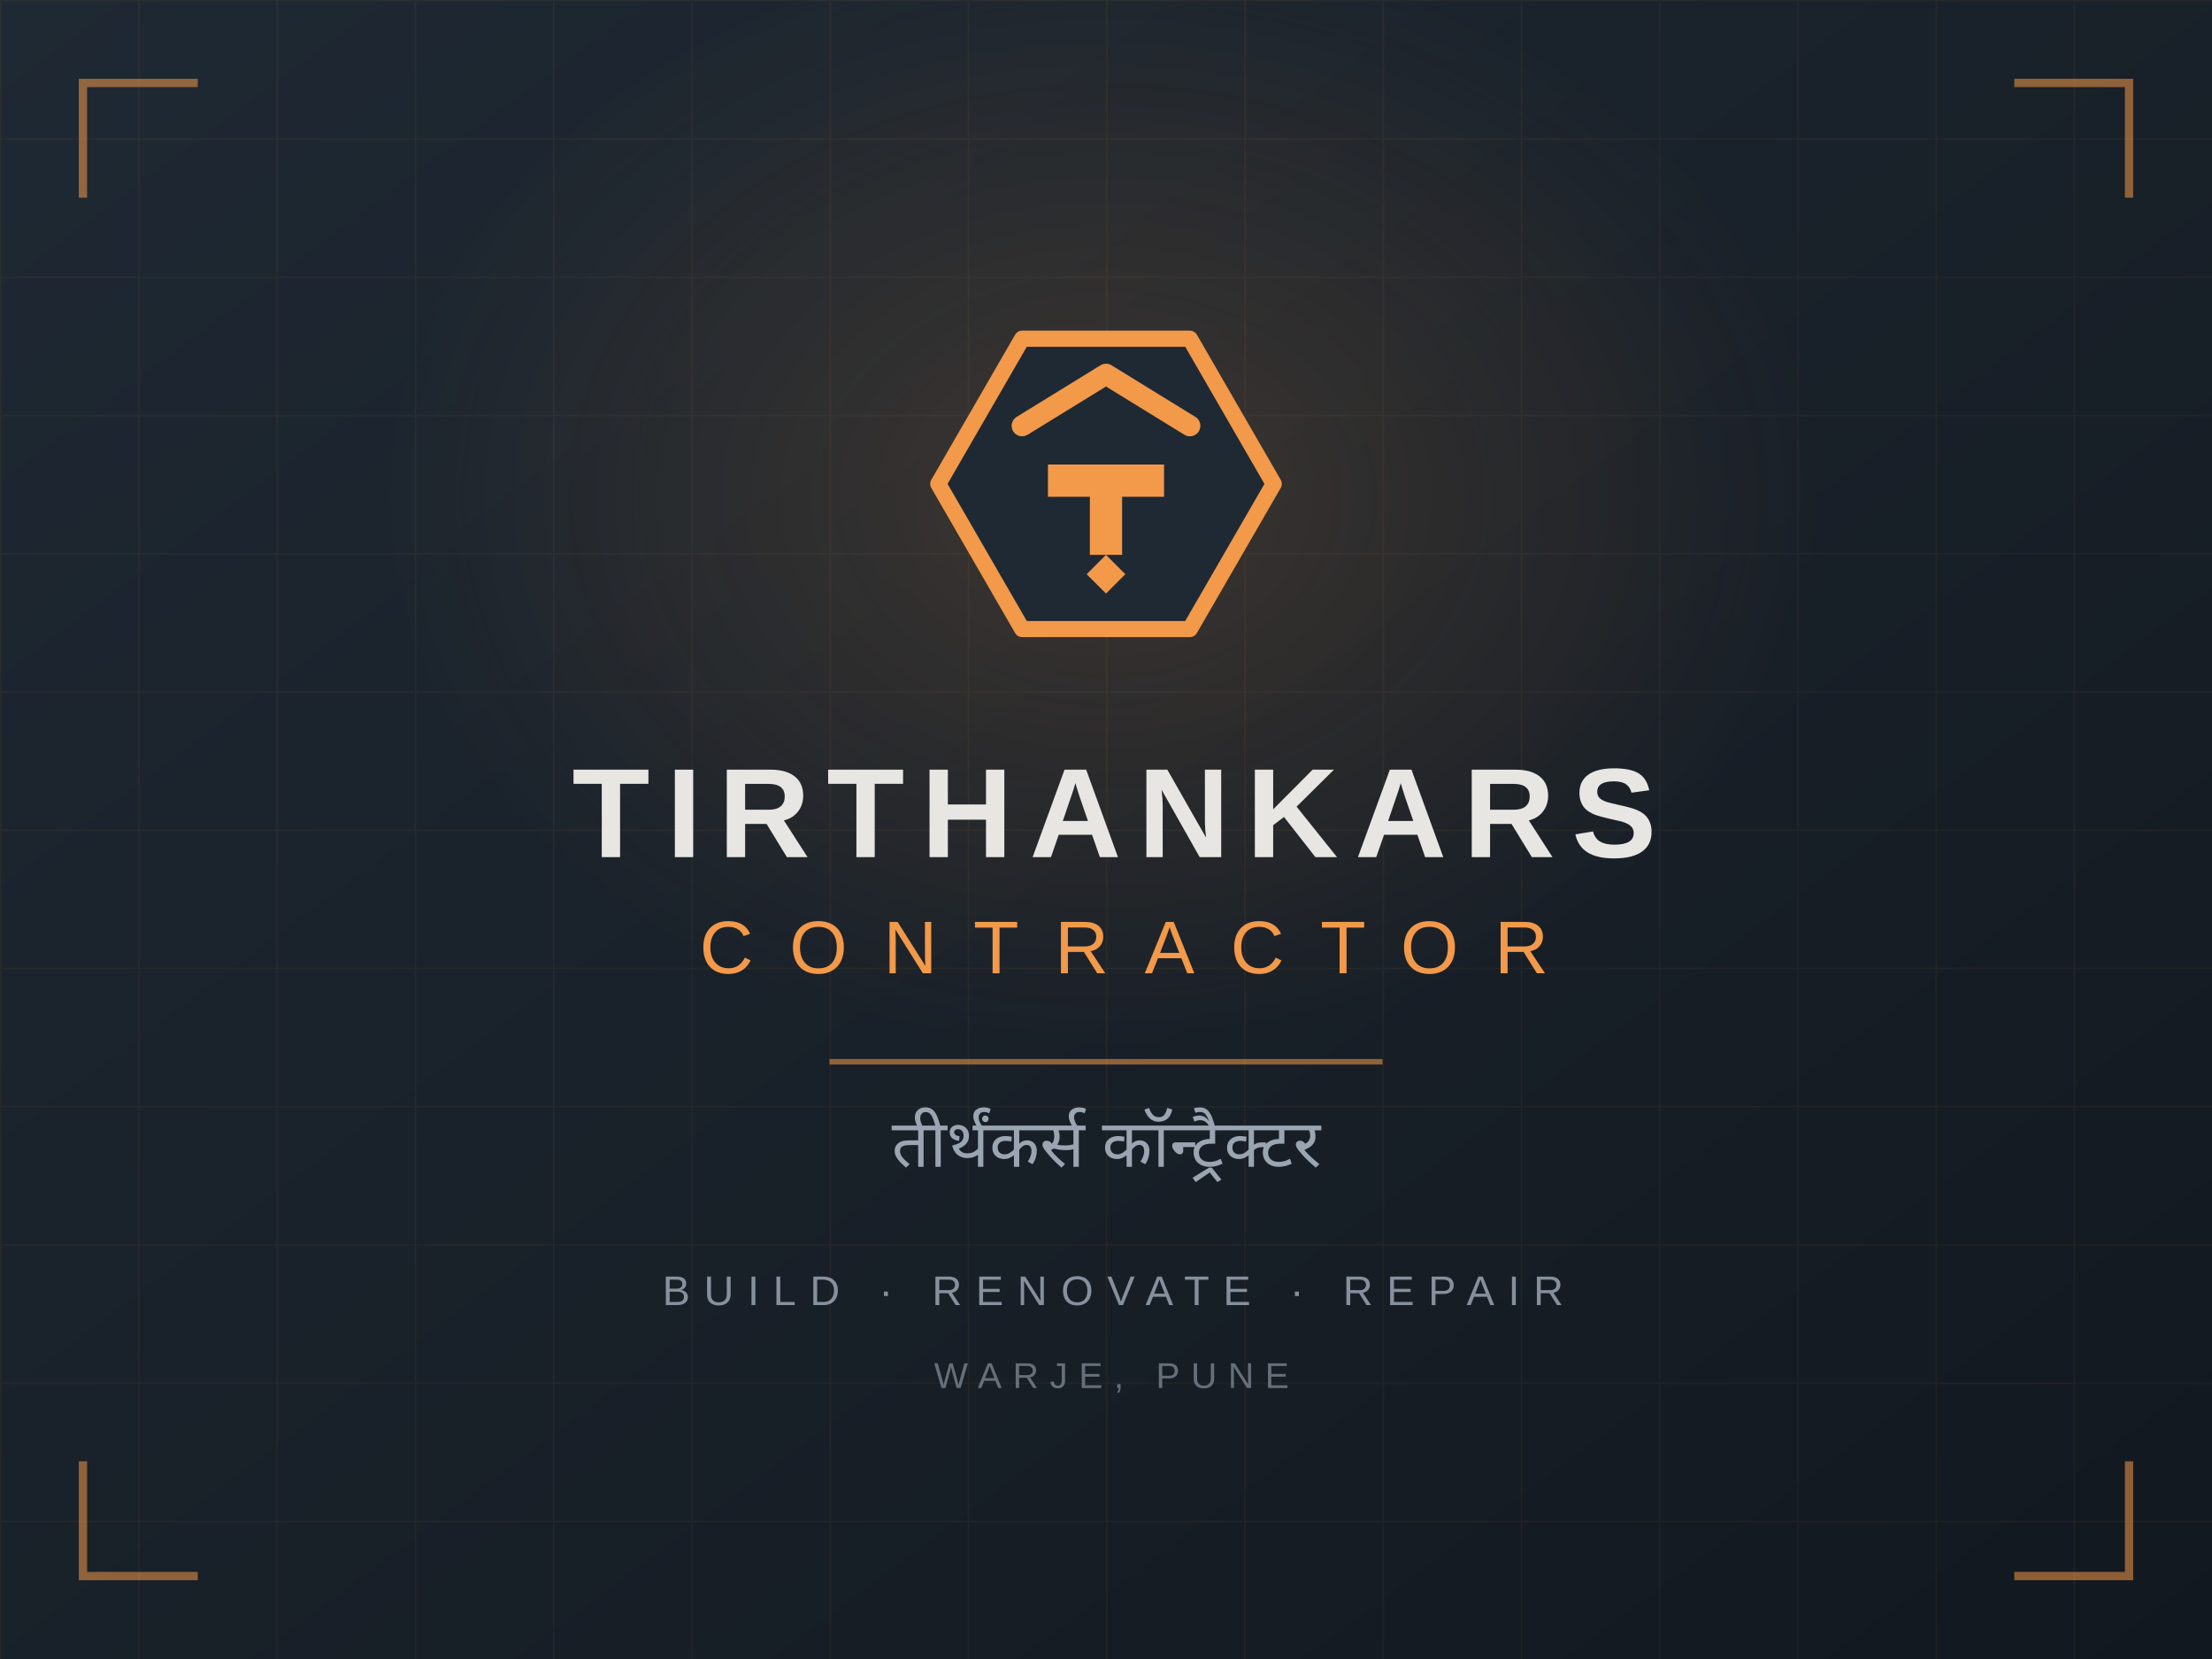
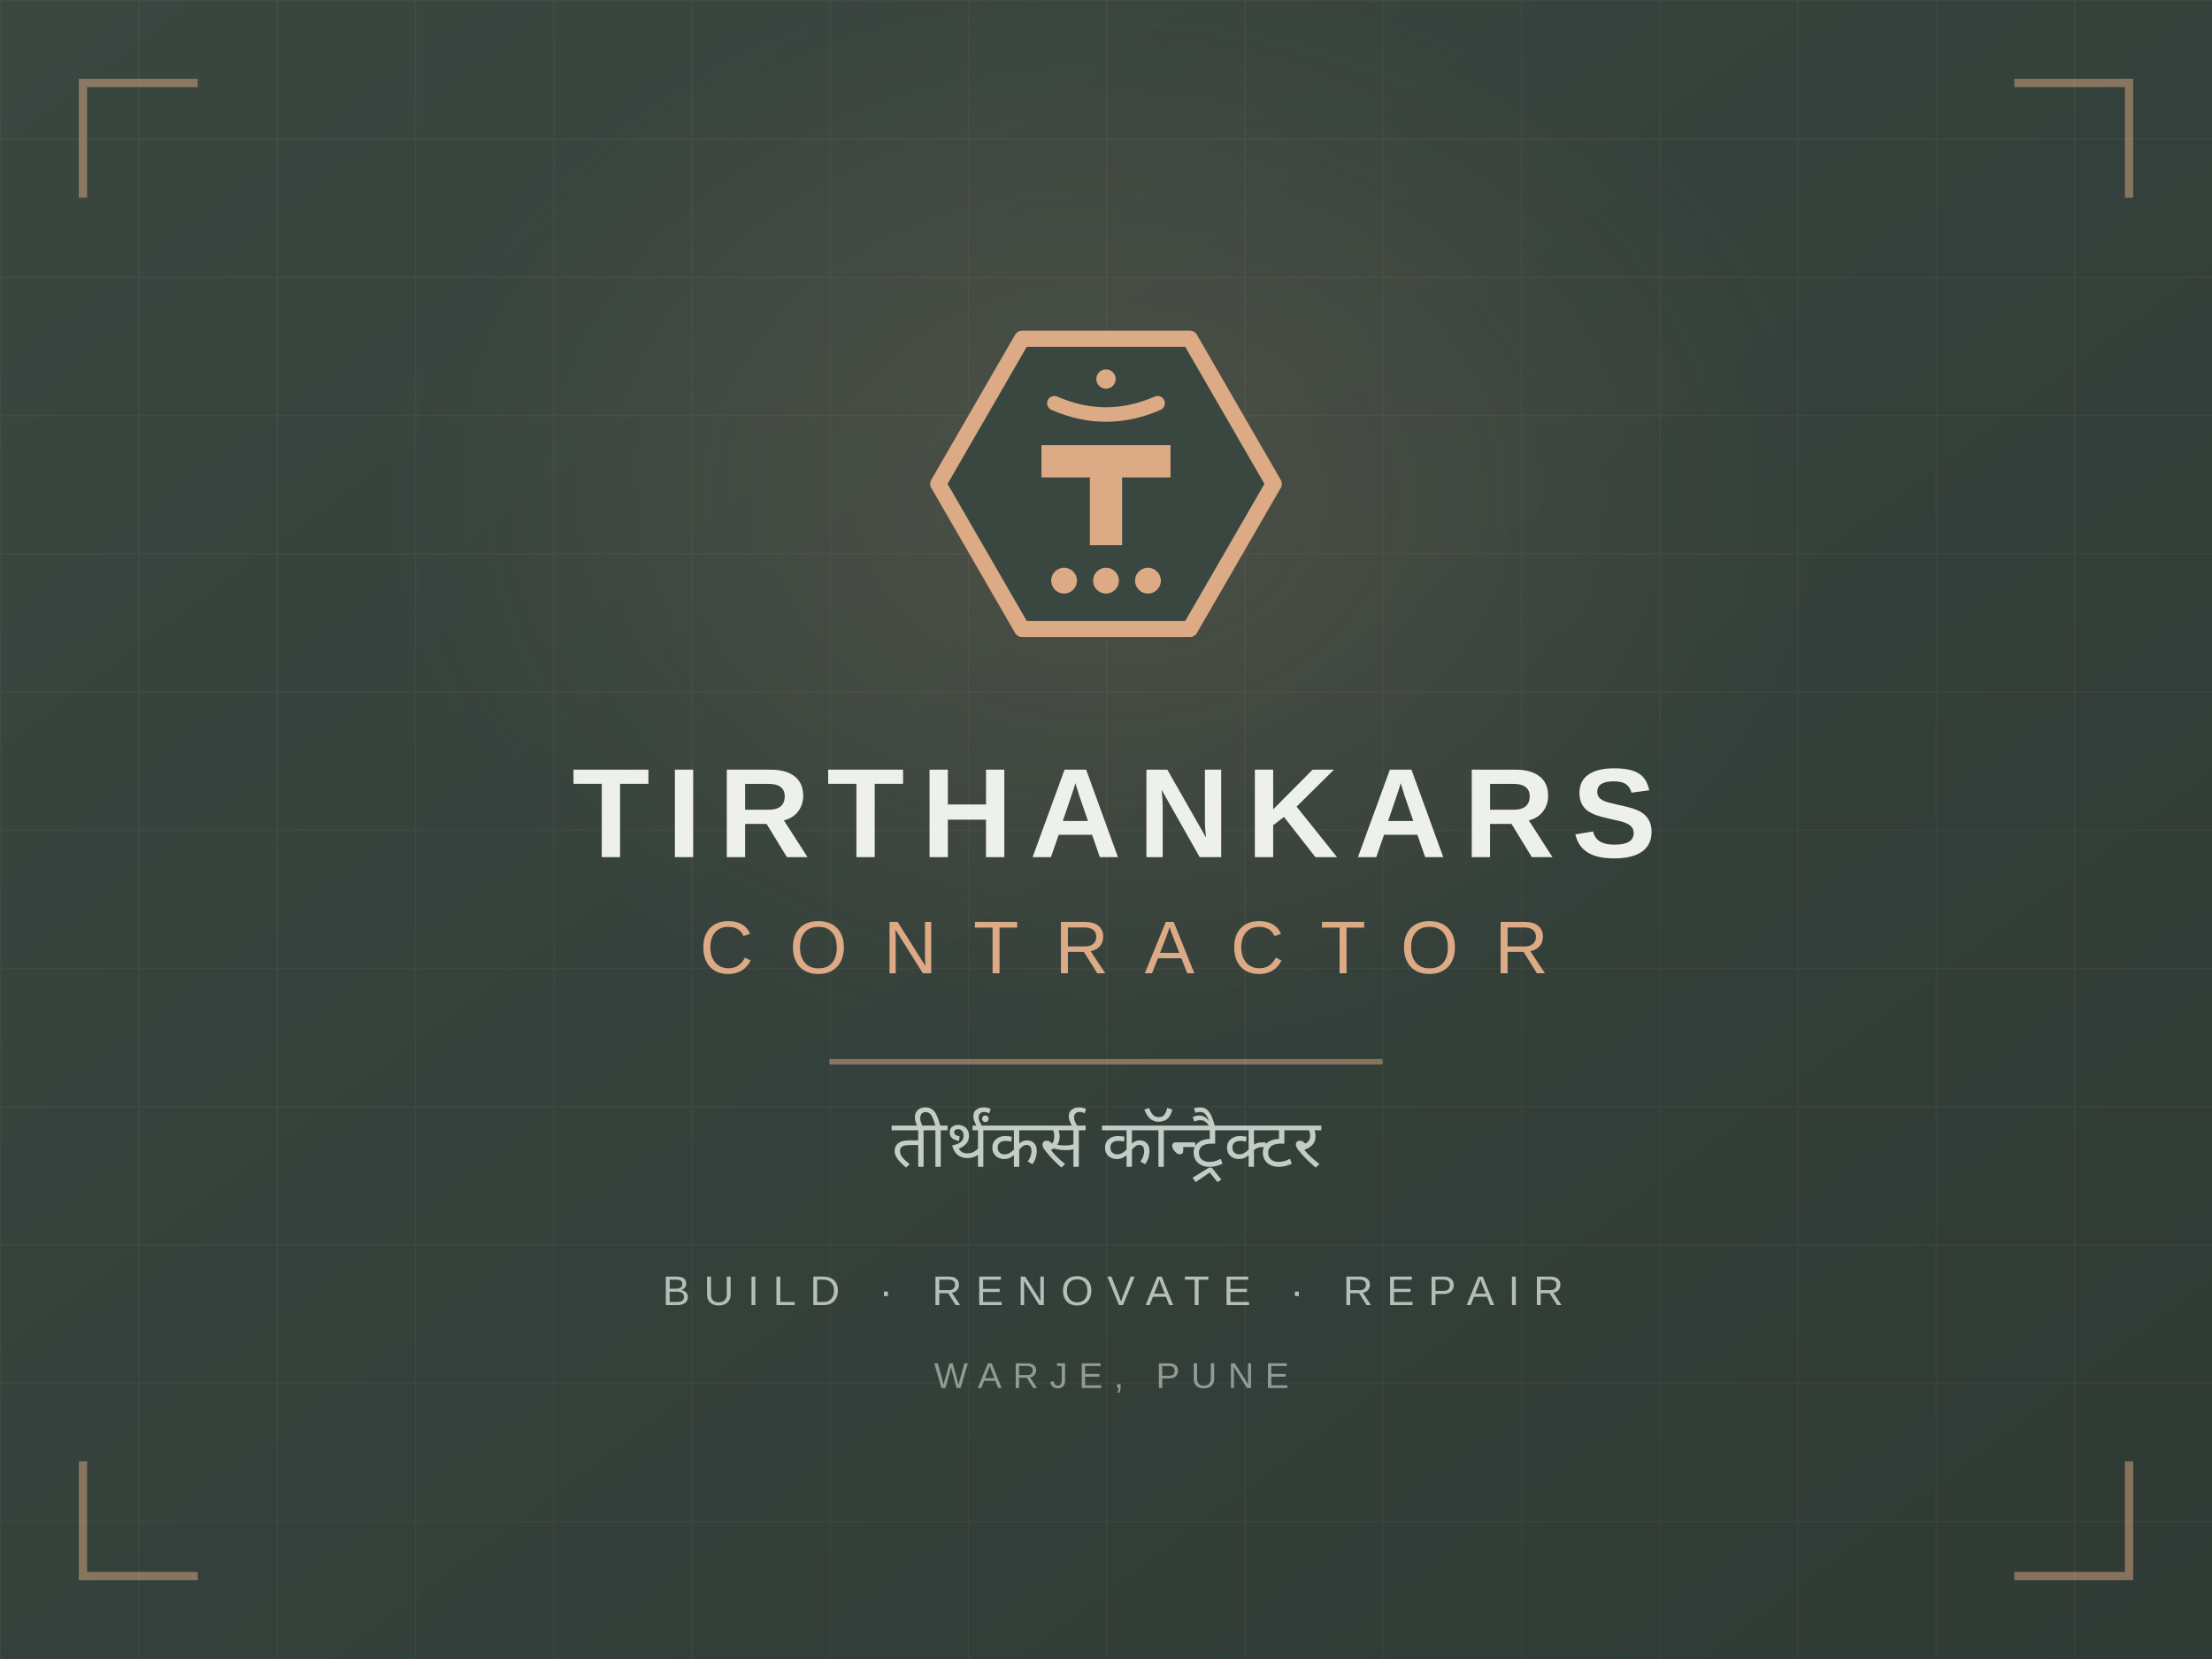
<svg xmlns="http://www.w3.org/2000/svg" viewBox="0 0 800 600" role="img" aria-label="Tirthankars Contractor logo">
  <defs>
    <linearGradient id="card-bg" x1="0" y1="0" x2="1" y2="1">
-       <stop offset="0%" stop-color="#1f2933" />
-       <stop offset="100%" stop-color="#12181f" />
+       <stop offset="0%" stop-color="#3a4741" />
+       <stop offset="100%" stop-color="#2f3a35" />
    </linearGradient>
    <radialGradient id="badge-glow" cx="0.5" cy="0.5" r="0.5">
-       <stop offset="0%" stop-color="#f2994a" stop-opacity="0.16" />
-       <stop offset="100%" stop-color="#f2994a" stop-opacity="0" />
+       <stop offset="0%" stop-color="#dcaa85" stop-opacity="0.14" />
+       <stop offset="100%" stop-color="#dcaa85" stop-opacity="0" />
    </radialGradient>
    <pattern id="blueprint" width="50" height="50" patternUnits="userSpaceOnUse">
-       <path d="M50 0 L0 0 L0 50" fill="none" stroke="#f2994a" stroke-width="1" stroke-opacity="0.06" />
+       <path d="M50 0 L0 0 L0 50" fill="none" stroke="#dcaa85" stroke-width="1" stroke-opacity="0.06" />
    </pattern>
  </defs>
  <rect width="800" height="600" fill="url(#card-bg)" />
  <rect width="800" height="600" fill="url(#blueprint)" />
  <ellipse cx="400" cy="180" rx="260" ry="200" fill="url(#badge-glow)" />
-   <g fill="none" stroke="#f2994a" stroke-width="3" stroke-opacity="0.55" stroke-linecap="square">
+   <g fill="none" stroke="#dcaa85" stroke-width="3" stroke-opacity="0.5" stroke-linecap="square">
    <path d="M30 70 V30 H70" />
    <path d="M730 30 H770 V70" />
    <path d="M30 530 V570 H70" />
    <path d="M770 530 V570 H730" />
  </g>
  <g transform="translate(330 105) scale(1.1667)">
-     <polygon points="112,60 86,105 34,105 8,60 34,15 86,15" fill="#1f2933" stroke="#f2994a" stroke-width="5" stroke-linejoin="round" />
-     <path d="M34 42 L60 26 L86 42" fill="none" stroke="#f2994a" stroke-width="6.5" stroke-linecap="round" stroke-linejoin="round" />
-     <path d="M42 54 H78 V64 H65 V82 H55 V64 H42 Z" fill="#f2994a" />
-     <path d="M60 82 L66 88 L60 94 L54 88 Z" fill="#f2994a" />
+     <polygon points="112,60 86,105 34,105 8,60 34,15 86,15" fill="#3a4741" stroke="#dcaa85" stroke-width="5" stroke-linejoin="round" />
+     <circle cx="60" cy="27.5" r="3" fill="#dcaa85" />
+     <path d="M44 35 Q60 42 76 35" fill="none" stroke="#dcaa85" stroke-width="4.5" stroke-linecap="round" />
+     <path d="M40 48 H80 V58 H65 V79 H55 V58 H40 Z" fill="#dcaa85" />
+     <g fill="#dcaa85">
+       <circle cx="47" cy="90" r="4" />
+       <circle cx="60" cy="90" r="4" />
+       <circle cx="73" cy="90" r="4" />
+     </g>
  </g>
-   <text x="403" y="310" text-anchor="middle" font-family="Arial, Helvetica, sans-serif" font-size="46" font-weight="bold" letter-spacing="6" fill="#e8e6e3">TIRTHANKARS</text>
-   <text x="406.5" y="352" text-anchor="middle" font-family="Arial, Helvetica, sans-serif" font-size="27" letter-spacing="13" fill="#f2994a">CONTRACTOR</text>
-   <line x1="300" y1="384" x2="500" y2="384" stroke="#f2994a" stroke-width="2" stroke-opacity="0.55" />
-   <text x="400" y="422" text-anchor="middle" font-family="'Nirmala UI', 'Kohinoor Devanagari', 'Noto Sans Devanagari', Arial, sans-serif" font-size="24" fill="#9aa5b1">तीर्थंकर्स कॉन्ट्रैक्टर</text>
-   <text x="402.5" y="472" text-anchor="middle" font-family="Arial, Helvetica, sans-serif" font-size="15" letter-spacing="5" fill="#9aa5b1" fill-opacity="0.85">BUILD · RENOVATE · REPAIR</text>
-   <text x="402" y="502" text-anchor="middle" font-family="Arial, Helvetica, sans-serif" font-size="13" letter-spacing="4" fill="#9aa5b1" fill-opacity="0.6">WARJE, PUNE</text>
+   <text x="403" y="310" text-anchor="middle" font-family="Arial, Helvetica, sans-serif" font-size="46" font-weight="bold" letter-spacing="6" fill="#eef0ec">TIRTHANKARS</text>
+   <text x="406.5" y="352" text-anchor="middle" font-family="Arial, Helvetica, sans-serif" font-size="27" letter-spacing="13" fill="#dcaa85">CONTRACTOR</text>
+   <line x1="300" y1="384" x2="500" y2="384" stroke="#dcaa85" stroke-width="2" stroke-opacity="0.5" />
+   <text x="400" y="422" text-anchor="middle" font-family="'Nirmala UI', 'Kohinoor Devanagari', 'Noto Sans Devanagari', Arial, sans-serif" font-size="24" fill="#c3ccc5">तीर्थंकर्स कॉन्ट्रैक्टर</text>
+   <text x="402.5" y="472" text-anchor="middle" font-family="Arial, Helvetica, sans-serif" font-size="15" letter-spacing="5" fill="#c3ccc5" fill-opacity="0.9">BUILD · RENOVATE · REPAIR</text>
+   <text x="402" y="502" text-anchor="middle" font-family="Arial, Helvetica, sans-serif" font-size="13" letter-spacing="4" fill="#c3ccc5" fill-opacity="0.65">WARJE, PUNE</text>
</svg>
